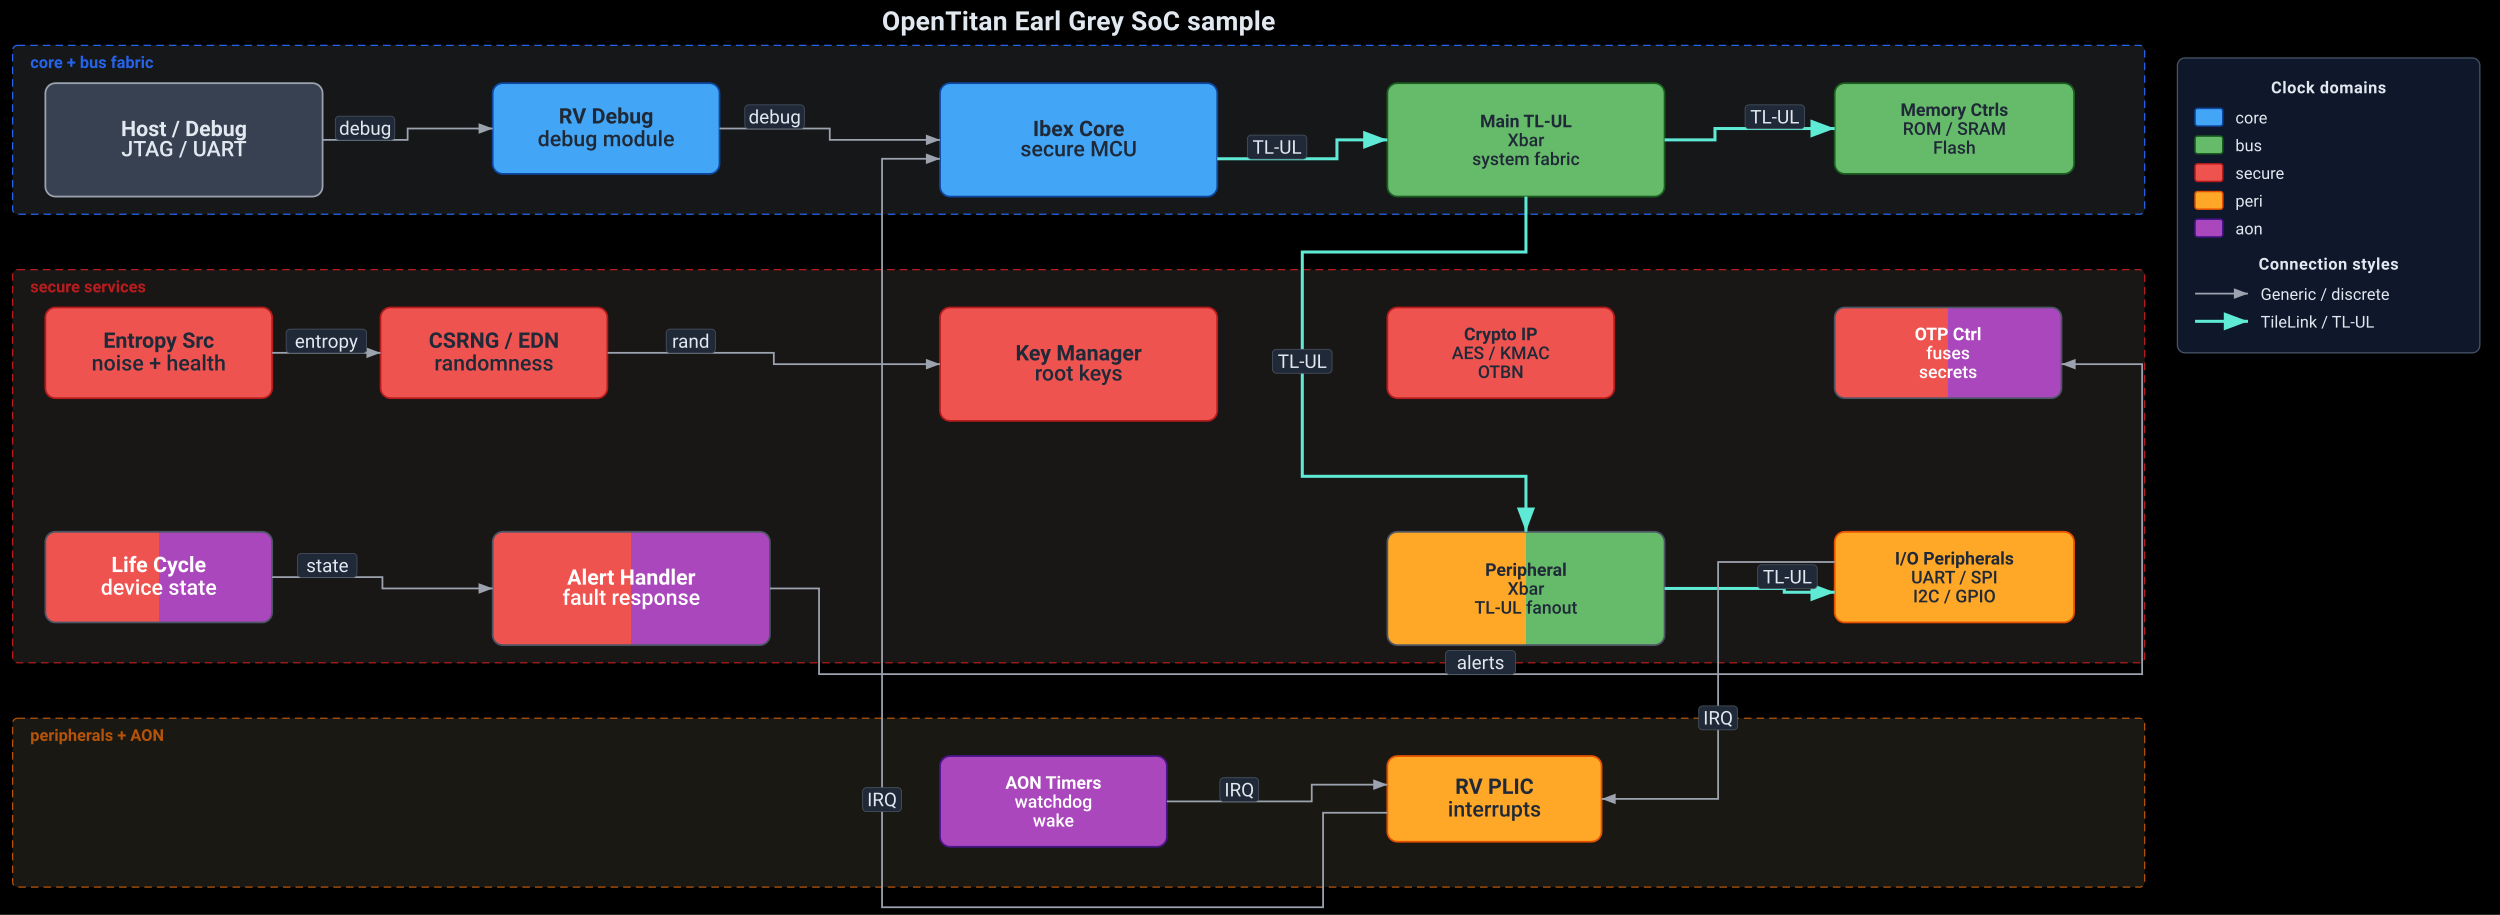
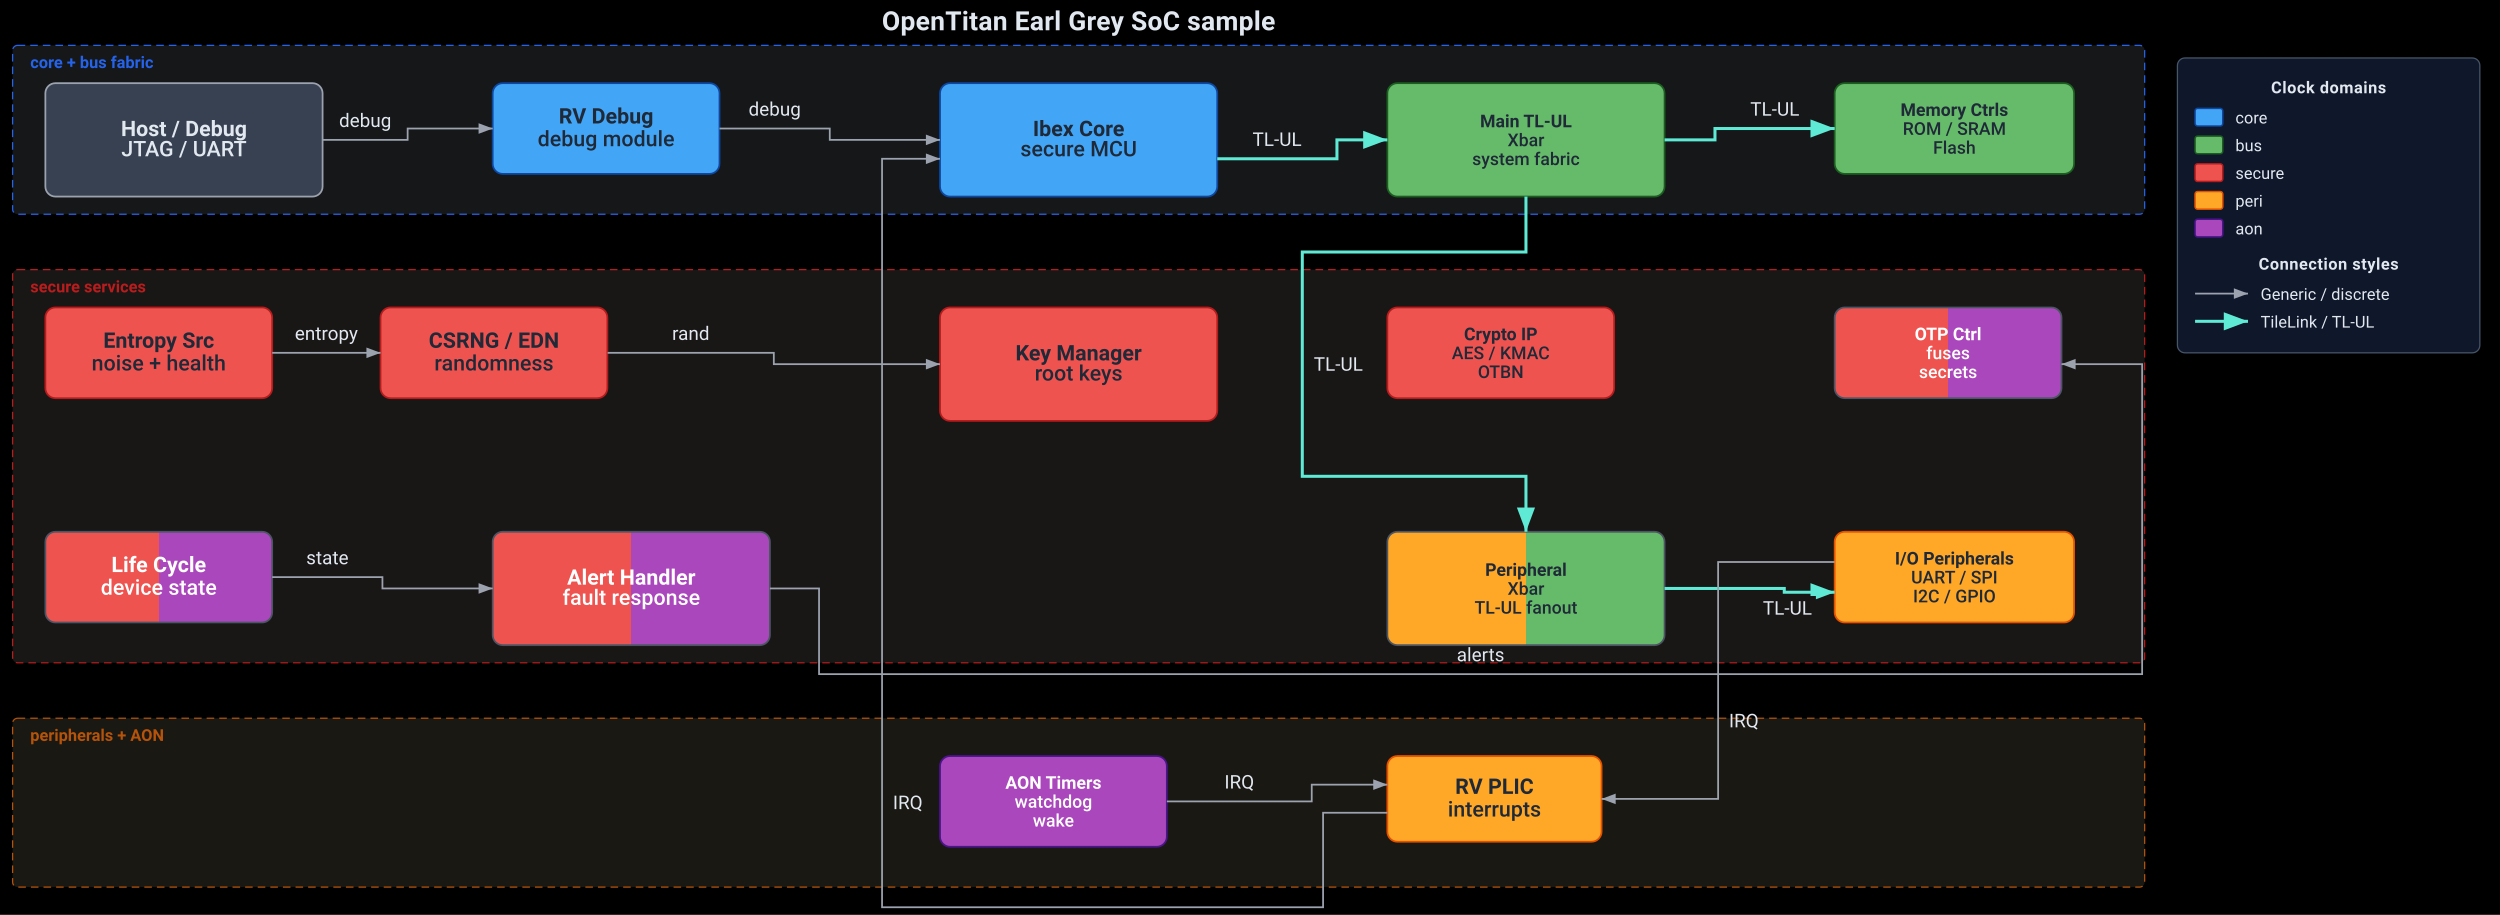
<svg xmlns="http://www.w3.org/2000/svg" width="1984" height="726" viewBox="0 0 1984 726" font-family="ui-sans-serif, system-ui, -apple-system, 'Segoe UI', Roboto, 'Helvetica Neue', Arial, sans-serif" style="background:#000000">
  <defs>
    <marker id="ah-solid" markerWidth="9" markerHeight="9" refX="8" refY="3" orient="auto">
      <path d="M0,0 L0,6 L8,3 z" fill="#e2e8f0" />
    </marker>
    <marker id="ah-thin" markerWidth="9" markerHeight="9" refX="8" refY="3" orient="auto">
      <path d="M0,0 L0,6 L8,3 z" fill="#9ca3af" />
    </marker>
    <marker id="ah-stream" markerWidth="9" markerHeight="9" refX="8" refY="3" orient="auto">
      <path d="M0,0 L0,6 L8,3 z" fill="#d9f99d" />
    </marker>
    <marker id="ah-axil" markerWidth="9" markerHeight="9" refX="8" refY="3" orient="auto">
      <path d="M0,0 L0,6 L8,3 z" fill="#93c5fd" />
    </marker>
    <marker id="ah-tilelink" markerWidth="9" markerHeight="9" refX="8" refY="3" orient="auto">
      <path d="M0,0 L0,6 L8,3 z" fill="#5eead4" />
    </marker>
    <marker id="ah-cdc" markerWidth="9" markerHeight="9" refX="8" refY="3" orient="auto">
      <path d="M0,0 L0,6 L8,3 z" fill="#d8b4fe" />
    </marker>
    <marker id="ah-open" markerWidth="9" markerHeight="9" refX="8" refY="3" orient="auto">
      <path d="M0.5,0.5 L0.5,5.5 L8,3 z" fill="#000000" stroke="#e2e8f0" stroke-width="1" />
    </marker>
    <linearGradient id="grad-otp_ctrl" x1="0%" y1="0%" x2="100%" y2="0%">
      <stop offset="50%" stop-color="#EF5350" />
      <stop offset="50%" stop-color="#AB47BC" />
    </linearGradient>
    <linearGradient id="grad-lc_ctrl" x1="0%" y1="0%" x2="100%" y2="0%">
      <stop offset="50%" stop-color="#EF5350" />
      <stop offset="50%" stop-color="#AB47BC" />
    </linearGradient>
    <linearGradient id="grad-alert_handler" x1="0%" y1="0%" x2="100%" y2="0%">
      <stop offset="50%" stop-color="#EF5350" />
      <stop offset="50%" stop-color="#AB47BC" />
    </linearGradient>
    <linearGradient id="grad-xbar_peri" x1="0%" y1="0%" x2="100%" y2="0%">
      <stop offset="50%" stop-color="#FFA726" />
      <stop offset="50%" stop-color="#66BB6A" />
    </linearGradient>
  </defs>
  <rect width="1984" height="726" fill="#000000" id="_canvas_bg" />
  <text x="856.0" y="24" text-anchor="middle" font-size="21" font-weight="600" fill="#e2e8f0" letter-spacing="0.2">OpenTitan Earl Grey SoC sample</text>
  <rect id="band_core_bus" x="10" y="36" width="1692" height="134" fill="#DBEAFE" fill-opacity="0.1" stroke="#2563EB" stroke-width="1" stroke-dasharray="6,4" rx="4" />
  <text x="24" y="54" font-size="13" font-weight="700" fill="#2563EB">core + bus fabric</text>
  <rect id="band_secure_services" x="10" y="214" width="1692" height="312" fill="#FEE2E2" fill-opacity="0.1" stroke="#B91C1C" stroke-width="1" stroke-dasharray="6,4" rx="4" />
  <text x="24" y="232" font-size="13" font-weight="700" fill="#B91C1C">secure services</text>
  <rect id="band_peripheral_aon" x="10" y="570" width="1692" height="134" fill="#FEF3C7" fill-opacity="0.1" stroke="#B45309" stroke-width="1" stroke-dasharray="6,4" rx="4" />
  <text x="24" y="588" font-size="13" font-weight="700" fill="#B45309">peripherals + AON</text>
  <rect id="host" x="36" y="66" width="220" height="90" fill="#374151" stroke="#9ca3af" stroke-width="1.4" rx="8" />
  <text x="146" y="108" text-anchor="middle" font-size="17" font-weight="600" fill="#e2e8f0">Host / Debug</text>
  <text x="146" y="124" text-anchor="middle" font-size="17" font-weight="500" fill="#e2e8f0">JTAG / UART</text>
  <rect id="rv_dm" x="391" y="66" width="180" height="72" fill="#42A5F5" stroke="#0D47A1" stroke-width="1.4" rx="8" />
  <text x="481" y="98" text-anchor="middle" font-size="17" font-weight="600" fill="#1f2937">RV Debug</text>
  <text x="481" y="116" text-anchor="middle" font-size="17" font-weight="500" fill="#1f2937">debug module</text>
  <rect id="ibex" x="746" y="66" width="220" height="90" fill="#42A5F5" stroke="#0D47A1" stroke-width="1.4" rx="8" />
  <text x="856" y="108" text-anchor="middle" font-size="17" font-weight="600" fill="#1f2937">Ibex Core</text>
  <text x="856" y="124" text-anchor="middle" font-size="17" font-weight="500" fill="#1f2937">secure MCU</text>
  <rect id="xbar_main" x="1101" y="66" width="220" height="90" fill="#66BB6A" stroke="#1B5E20" stroke-width="1.4" rx="8" />
  <text x="1211" y="101" text-anchor="middle" font-size="14" font-weight="600" fill="#1f2937">Main TL-UL</text>
  <text x="1211" y="116" text-anchor="middle" font-size="14" font-weight="500" fill="#1f2937">Xbar</text>
  <text x="1211" y="131" text-anchor="middle" font-size="14" font-weight="500" fill="#1f2937">system fabric</text>
  <rect id="mem_ctrls" x="1456" y="66" width="190" height="72" fill="#66BB6A" stroke="#1B5E20" stroke-width="1.4" rx="8" />
  <text x="1551" y="92" text-anchor="middle" font-size="14" font-weight="600" fill="#1f2937">Memory Ctrls</text>
  <text x="1551" y="107" text-anchor="middle" font-size="14" font-weight="500" fill="#1f2937">ROM / SRAM</text>
  <text x="1551" y="122" text-anchor="middle" font-size="14" font-weight="500" fill="#1f2937">Flash</text>
  <rect id="entropy" x="36" y="244" width="180" height="72" fill="#EF5350" stroke="#B71C1C" stroke-width="1.4" rx="8" />
  <text x="126" y="276" text-anchor="middle" font-size="17" font-weight="600" fill="#1f2937">Entropy Src</text>
  <text x="126" y="294" text-anchor="middle" font-size="17" font-weight="500" fill="#1f2937">noise + health</text>
  <rect id="csrng_edn" x="302" y="244" width="180" height="72" fill="#EF5350" stroke="#B71C1C" stroke-width="1.4" rx="8" />
  <text x="392" y="276" text-anchor="middle" font-size="17" font-weight="600" fill="#1f2937">CSRNG / EDN</text>
  <text x="392" y="294" text-anchor="middle" font-size="17" font-weight="500" fill="#1f2937">randomness</text>
  <rect id="keymgr" x="746" y="244" width="220" height="90" fill="#EF5350" stroke="#B71C1C" stroke-width="1.4" rx="8" />
  <text x="856" y="286" text-anchor="middle" font-size="17" font-weight="600" fill="#1f2937">Key Manager</text>
  <text x="856" y="302" text-anchor="middle" font-size="17" font-weight="500" fill="#1f2937">root keys</text>
  <rect id="crypto" x="1101" y="244" width="180" height="72" fill="#EF5350" stroke="#B71C1C" stroke-width="1.4" rx="8" />
  <text x="1191" y="270" text-anchor="middle" font-size="14" font-weight="600" fill="#1f2937">Crypto IP</text>
  <text x="1191" y="285" text-anchor="middle" font-size="14" font-weight="500" fill="#1f2937">AES / KMAC</text>
  <text x="1191" y="300" text-anchor="middle" font-size="14" font-weight="500" fill="#1f2937">OTBN</text>
  <rect id="otp_ctrl" x="1456" y="244" width="180" height="72" fill="url(#grad-otp_ctrl)" stroke="#4b5563" stroke-width="1.4" rx="8" />
  <text x="1546" y="270" text-anchor="middle" font-size="14" font-weight="600" fill="#ffffff">OTP Ctrl</text>
  <text x="1546" y="285" text-anchor="middle" font-size="14" font-weight="500" fill="#ffffff">fuses</text>
  <text x="1546" y="300" text-anchor="middle" font-size="14" font-weight="500" fill="#ffffff">secrets</text>
  <rect id="lc_ctrl" x="36" y="422" width="180" height="72" fill="url(#grad-lc_ctrl)" stroke="#4b5563" stroke-width="1.4" rx="8" />
  <text x="126" y="454" text-anchor="middle" font-size="17" font-weight="600" fill="#ffffff">Life Cycle</text>
  <text x="126" y="472" text-anchor="middle" font-size="17" font-weight="500" fill="#ffffff">device state</text>
  <rect id="alert_handler" x="391" y="422" width="220" height="90" fill="url(#grad-alert_handler)" stroke="#4b5563" stroke-width="1.4" rx="8" />
  <text x="501" y="464" text-anchor="middle" font-size="17" font-weight="600" fill="#ffffff">Alert Handler</text>
  <text x="501" y="480" text-anchor="middle" font-size="17" font-weight="500" fill="#ffffff">fault response</text>
  <rect id="xbar_peri" x="1101" y="422" width="220" height="90" fill="url(#grad-xbar_peri)" stroke="#4b5563" stroke-width="1.4" rx="8" />
  <text x="1211" y="457" text-anchor="middle" font-size="14" font-weight="600" fill="#1f2937">Peripheral</text>
  <text x="1211" y="472" text-anchor="middle" font-size="14" font-weight="500" fill="#1f2937">Xbar</text>
  <text x="1211" y="487" text-anchor="middle" font-size="14" font-weight="500" fill="#1f2937">TL-UL fanout</text>
  <rect id="peripherals" x="1456" y="422" width="190" height="72" fill="#FFA726" stroke="#E65100" stroke-width="1.4" rx="8" />
  <text x="1551" y="448" text-anchor="middle" font-size="14" font-weight="600" fill="#1f2937">I/O Peripherals</text>
  <text x="1551" y="463" text-anchor="middle" font-size="14" font-weight="500" fill="#1f2937">UART / SPI</text>
  <text x="1551" y="478" text-anchor="middle" font-size="14" font-weight="500" fill="#1f2937">I2C / GPIO</text>
  <rect id="aon_timer" x="746" y="600" width="180" height="72" fill="#AB47BC" stroke="#4A148C" stroke-width="1.4" rx="8" />
  <text x="836" y="626" text-anchor="middle" font-size="14" font-weight="600" fill="#ffffff">AON Timers</text>
  <text x="836" y="641" text-anchor="middle" font-size="14" font-weight="500" fill="#ffffff">watchdog</text>
  <text x="836" y="656" text-anchor="middle" font-size="14" font-weight="500" fill="#ffffff">wake</text>
  <rect id="rv_plic" x="1101" y="600" width="170" height="68" fill="#FFA726" stroke="#E65100" stroke-width="1.4" rx="8" />
  <text x="1186" y="630" text-anchor="middle" font-size="17" font-weight="600" fill="#1f2937">RV PLIC</text>
  <text x="1186" y="648" text-anchor="middle" font-size="17" font-weight="500" fill="#1f2937">interrupts</text>
-   <path id="edge_host_to_rv_dm" d="M 256.0,111.0 L 323.5,111.0 L 323.5,102.0 L 391.0,102.0" stroke="#9ca3af" stroke-width="1.4" fill="none" marker-end="url(#ah-thin)" />
-   <rect x="266.1" y="92.2" width="47.2" height="19.0" fill="#1f2937" stroke="#4b5563" stroke-width="0.6" rx="3" />
-   <text x="289.8" y="107.0" text-anchor="middle" font-size="15" fill="#e2e8f0">debug</text>
-   <path id="edge_rv_dm_to_ibex" d="M 571.0,102.0 L 658.5,102.0 L 658.5,111.0 L 746.0,111.0" stroke="#9ca3af" stroke-width="1.4" fill="none" marker-end="url(#ah-thin)" />
-   <rect x="591.1" y="83.2" width="47.2" height="19.0" fill="#1f2937" stroke="#4b5563" stroke-width="0.6" rx="3" />
-   <text x="614.8" y="98.0" text-anchor="middle" font-size="15" fill="#e2e8f0">debug</text>
-   <path id="edge_ibex_to_xbar_main" d="M 966.0,126.0 L 1061.0,126.0 L 1061.0,111.0 L 1101.0,111.0" stroke="#5eead4" stroke-width="2.4" fill="none" marker-end="url(#ah-tilelink)" />
-   <rect x="989.9" y="107.2" width="47.2" height="19.0" fill="#1f2937" stroke="#4b5563" stroke-width="0.6" rx="3" />
-   <text x="1013.5" y="122.0" text-anchor="middle" font-size="15" fill="#e2e8f0">TL-UL</text>
-   <path id="edge_xbar_main_to_mem_ctrls" d="M 1321.0,111.0 L 1361.0,111.0 L 1361.0,102.0 L 1456.0,102.0" stroke="#5eead4" stroke-width="2.4" fill="none" marker-end="url(#ah-tilelink)" />
-   <rect x="1384.9" y="83.2" width="47.2" height="19.0" fill="#1f2937" stroke="#4b5563" stroke-width="0.6" rx="3" />
-   <text x="1408.5" y="98.0" text-anchor="middle" font-size="15" fill="#e2e8f0">TL-UL</text>
-   <path id="edge_xbar_main_to_xbar_peri" d="M 1211.0,156.0 L 1211.0,200.0 L 1033.5,200.0 L 1033.5,378.0 L 1211.0,378.0 L 1211.0,422.0" stroke="#5eead4" stroke-width="2.4" fill="none" marker-end="url(#ah-tilelink)" />
-   <rect x="1009.9" y="277.2" width="47.2" height="19.0" fill="#1f2937" stroke="#4b5563" stroke-width="0.6" rx="3" />
-   <text x="1033.5" y="292.0" text-anchor="middle" font-size="15" fill="#e2e8f0">TL-UL</text>
-   <path id="edge_entropy_to_csrng_edn" d="M 216.0,280.0 L 302.0,280.0" stroke="#9ca3af" stroke-width="1.4" fill="none" marker-end="url(#ah-thin)" />
-   <rect x="227.1" y="261.2" width="63.8" height="19.0" fill="#1f2937" stroke="#4b5563" stroke-width="0.6" rx="3" />
-   <text x="259.0" y="276.0" text-anchor="middle" font-size="15" fill="#e2e8f0">entropy</text>
-   <path id="edge_csrng_edn_to_keymgr" d="M 482.2,280.0 L 614.1,280.0 L 614.1,289.0 L 746.0,289.0" stroke="#9ca3af" stroke-width="1.4" fill="none" marker-end="url(#ah-thin)" />
-   <rect x="528.7" y="261.2" width="39.0" height="19.0" fill="#1f2937" stroke="#4b5563" stroke-width="0.6" rx="3" />
-   <text x="548.2" y="276.0" text-anchor="middle" font-size="15" fill="#e2e8f0">rand</text>
-   <path id="edge_lc_ctrl_to_alert_handler" d="M 216.0,458.0 L 303.5,458.0 L 303.5,467.0 L 391.0,467.0" stroke="#9ca3af" stroke-width="1.4" fill="none" marker-end="url(#ah-thin)" />
-   <rect x="236.1" y="439.2" width="47.2" height="19.0" fill="#1f2937" stroke="#4b5563" stroke-width="0.6" rx="3" />
-   <text x="259.8" y="454.0" text-anchor="middle" font-size="15" fill="#e2e8f0">state</text>
-   <path id="edge_alert_handler_to_otp_ctrl" d="M 611.0,467.0 L 650.0,467.0 L 650.0,535.0 L 1700.0,535.0 L 1700.0,289.0 L 1636.0,289.0" stroke="#9ca3af" stroke-width="1.4" fill="none" marker-end="url(#ah-thin)" />
-   <rect x="1147.2" y="516.2" width="55.5" height="19.0" fill="#1f2937" stroke="#4b5563" stroke-width="0.6" rx="3" />
-   <text x="1175.0" y="531.0" text-anchor="middle" font-size="15" fill="#e2e8f0">alerts</text>
-   <path id="edge_xbar_peri_to_peripherals" d="M 1321.0,467.0 L 1416.0,467.0 L 1416.0,470.0 L 1456.0,470.0" stroke="#5eead4" stroke-width="2.4" fill="none" marker-end="url(#ah-tilelink)" />
-   <rect x="1394.9" y="448.2" width="47.2" height="19.0" fill="#1f2937" stroke="#4b5563" stroke-width="0.6" rx="3" />
-   <text x="1418.5" y="463.0" text-anchor="middle" font-size="15" fill="#e2e8f0">TL-UL</text>
-   <path id="edge_peripherals_to_rv_plic" d="M 1456.0,446.0 L 1363.5,446.0 L 1363.5,634.0 L 1271.0,634.0" stroke="#9ca3af" stroke-width="1.4" fill="none" marker-end="url(#ah-thin)" />
-   <rect x="1348.1" y="560.2" width="30.8" height="19.0" fill="#1f2937" stroke="#4b5563" stroke-width="0.6" rx="3" />
-   <text x="1363.5" y="575.0" text-anchor="middle" font-size="15" fill="#e2e8f0">IRQ</text>
-   <path id="edge_aon_timer_to_rv_plic" d="M 926.0,636.0 L 1041.0,636.0 L 1041.0,622.7 L 1101.0,622.7" stroke="#9ca3af" stroke-width="1.4" fill="none" marker-end="url(#ah-thin)" />
-   <rect x="968.1" y="617.2" width="30.8" height="19.0" fill="#1f2937" stroke="#4b5563" stroke-width="0.6" rx="3" />
-   <text x="983.5" y="632.0" text-anchor="middle" font-size="15" fill="#e2e8f0">IRQ</text>
-   <path id="edge_rv_plic_to_ibex" d="M 1101.0,645.0 L 1050.0,645.0 L 1050.0,720.0 L 700.0,720.0 L 700.0,126.0 L 746.0,126.0" stroke="#9ca3af" stroke-width="1.4" fill="none" marker-end="url(#ah-thin)" />
-   <rect x="684.6" y="625.1" width="30.8" height="19.0" fill="#1f2937" stroke="#4b5563" stroke-width="0.6" rx="3" />
-   <text x="700.0" y="639.8" text-anchor="middle" font-size="15" fill="#e2e8f0">IRQ</text>
+   <mask id="edge-label-clearance" maskUnits="userSpaceOnUse">
+     <rect width="1984" height="726" fill="#ffffff" />
+     <rect x="267.1" y="86.0" width="45.2" height="19.0" fill="#000000" />
+     <rect x="592.1" y="77.0" width="45.2" height="19.0" fill="#000000" />
+     <rect x="990.9" y="101.0" width="45.2" height="19.0" fill="#000000" />
+     <rect x="1385.9" y="77.0" width="45.2" height="19.0" fill="#000000" />
+     <rect x="1039.5" y="279.5" width="45.2" height="19.0" fill="#000000" />
+     <rect x="228.1" y="255.0" width="61.8" height="19.0" fill="#000000" />
+     <rect x="529.7" y="255.0" width="37.0" height="19.0" fill="#000000" />
+     <rect x="237.1" y="433.0" width="45.2" height="19.0" fill="#000000" />
+     <rect x="1148.2" y="510.0" width="53.5" height="19.0" fill="#000000" />
+     <rect x="1395.9" y="473.0" width="45.2" height="19.0" fill="#000000" />
+     <rect x="1369.5" y="562.5" width="28.8" height="19.0" fill="#000000" />
+     <rect x="969.1" y="611.0" width="28.8" height="19.0" fill="#000000" />
+     <rect x="706.0" y="627.3" width="28.8" height="19.0" fill="#000000" />
+   </mask>
+   <path id="edge_host_to_rv_dm" d="M 256.0,111.0 L 323.5,111.0 L 323.5,102.0 L 391.0,102.0" stroke="#9ca3af" stroke-width="1.4" fill="none" marker-end="url(#ah-thin)" mask="url(#edge-label-clearance)" />
+   <path id="edge_rv_dm_to_ibex" d="M 571.0,102.0 L 658.5,102.0 L 658.5,111.0 L 746.0,111.0" stroke="#9ca3af" stroke-width="1.4" fill="none" marker-end="url(#ah-thin)" mask="url(#edge-label-clearance)" />
+   <path id="edge_ibex_to_xbar_main" d="M 966.0,126.0 L 1061.0,126.0 L 1061.0,111.0 L 1101.0,111.0" stroke="#5eead4" stroke-width="2.4" fill="none" marker-end="url(#ah-tilelink)" mask="url(#edge-label-clearance)" />
+   <path id="edge_xbar_main_to_mem_ctrls" d="M 1321.0,111.0 L 1361.0,111.0 L 1361.0,102.0 L 1456.0,102.0" stroke="#5eead4" stroke-width="2.4" fill="none" marker-end="url(#ah-tilelink)" mask="url(#edge-label-clearance)" />
+   <path id="edge_xbar_main_to_xbar_peri" d="M 1211.0,156.0 L 1211.0,200.0 L 1033.5,200.0 L 1033.5,378.0 L 1211.0,378.0 L 1211.0,422.0" stroke="#5eead4" stroke-width="2.4" fill="none" marker-end="url(#ah-tilelink)" mask="url(#edge-label-clearance)" />
+   <path id="edge_entropy_to_csrng_edn" d="M 216.0,280.0 L 302.0,280.0" stroke="#9ca3af" stroke-width="1.4" fill="none" marker-end="url(#ah-thin)" mask="url(#edge-label-clearance)" />
+   <path id="edge_csrng_edn_to_keymgr" d="M 482.2,280.0 L 614.1,280.0 L 614.1,289.0 L 746.0,289.0" stroke="#9ca3af" stroke-width="1.4" fill="none" marker-end="url(#ah-thin)" mask="url(#edge-label-clearance)" />
+   <path id="edge_lc_ctrl_to_alert_handler" d="M 216.0,458.0 L 303.5,458.0 L 303.5,467.0 L 391.0,467.0" stroke="#9ca3af" stroke-width="1.4" fill="none" marker-end="url(#ah-thin)" mask="url(#edge-label-clearance)" />
+   <path id="edge_alert_handler_to_otp_ctrl" d="M 611.0,467.0 L 650.0,467.0 L 650.0,535.0 L 1700.0,535.0 L 1700.0,289.0 L 1636.0,289.0" stroke="#9ca3af" stroke-width="1.4" fill="none" marker-end="url(#ah-thin)" mask="url(#edge-label-clearance)" />
+   <path id="edge_xbar_peri_to_peripherals" d="M 1321.0,467.0 L 1416.0,467.0 L 1416.0,470.0 L 1456.0,470.0" stroke="#5eead4" stroke-width="2.4" fill="none" marker-end="url(#ah-tilelink)" mask="url(#edge-label-clearance)" />
+   <path id="edge_peripherals_to_rv_plic" d="M 1456.0,446.0 L 1363.5,446.0 L 1363.5,634.0 L 1271.0,634.0" stroke="#9ca3af" stroke-width="1.4" fill="none" marker-end="url(#ah-thin)" mask="url(#edge-label-clearance)" />
+   <path id="edge_aon_timer_to_rv_plic" d="M 926.0,636.0 L 1041.0,636.0 L 1041.0,622.7 L 1101.0,622.7" stroke="#9ca3af" stroke-width="1.4" fill="none" marker-end="url(#ah-thin)" mask="url(#edge-label-clearance)" />
+   <path id="edge_rv_plic_to_ibex" d="M 1101.0,645.0 L 1050.0,645.0 L 1050.0,720.0 L 700.0,720.0 L 700.0,126.0 L 746.0,126.0" stroke="#9ca3af" stroke-width="1.4" fill="none" marker-end="url(#ah-thin)" mask="url(#edge-label-clearance)" />
+   <text x="289.8" y="100.8" text-anchor="middle" font-size="15" fill="#e2e8f0">debug</text>
+   <text x="614.8" y="91.8" text-anchor="middle" font-size="15" fill="#e2e8f0">debug</text>
+   <text x="1013.5" y="115.8" text-anchor="middle" font-size="15" fill="#e2e8f0">TL-UL</text>
+   <text x="1408.5" y="91.8" text-anchor="middle" font-size="15" fill="#e2e8f0">TL-UL</text>
+   <text x="1062.1" y="294.2" text-anchor="middle" font-size="15" fill="#e2e8f0">TL-UL</text>
+   <text x="259.0" y="269.8" text-anchor="middle" font-size="15" fill="#e2e8f0">entropy</text>
+   <text x="548.2" y="269.8" text-anchor="middle" font-size="15" fill="#e2e8f0">rand</text>
+   <text x="259.8" y="447.8" text-anchor="middle" font-size="15" fill="#e2e8f0">state</text>
+   <text x="1175.0" y="524.8" text-anchor="middle" font-size="15" fill="#e2e8f0">alerts</text>
+   <text x="1418.5" y="487.8" text-anchor="middle" font-size="15" fill="#e2e8f0">TL-UL</text>
+   <text x="1383.9" y="577.2" text-anchor="middle" font-size="15" fill="#e2e8f0">IRQ</text>
+   <text x="983.5" y="625.8" text-anchor="middle" font-size="15" fill="#e2e8f0">IRQ</text>
+   <text x="720.4" y="642.1" text-anchor="middle" font-size="15" fill="#e2e8f0">IRQ</text>
  <rect id="legend_card" x="1728" y="46" width="240" height="234" fill="#0f172a" stroke="#475569" stroke-width="1" rx="6" />
  <text x="1848" y="74" text-anchor="middle" font-size="13" font-weight="700" fill="#e2e8f0" letter-spacing="0.4">Clock domains</text>
  <rect x="1742" y="86" width="22" height="14" fill="#42A5F5" stroke="#0D47A1" stroke-width="1.2" rx="2" />
  <text x="1774" y="98" font-size="13" fill="#e2e8f0">core</text>
  <rect x="1742" y="108" width="22" height="14" fill="#66BB6A" stroke="#1B5E20" stroke-width="1.2" rx="2" />
  <text x="1774" y="120" font-size="13" fill="#e2e8f0">bus</text>
  <rect x="1742" y="130" width="22" height="14" fill="#EF5350" stroke="#B71C1C" stroke-width="1.2" rx="2" />
  <text x="1774" y="142" font-size="13" fill="#e2e8f0">secure</text>
  <rect x="1742" y="152" width="22" height="14" fill="#FFA726" stroke="#E65100" stroke-width="1.2" rx="2" />
  <text x="1774" y="164" font-size="13" fill="#e2e8f0">peri</text>
  <rect x="1742" y="174" width="22" height="14" fill="#AB47BC" stroke="#4A148C" stroke-width="1.2" rx="2" />
  <text x="1774" y="186" font-size="13" fill="#e2e8f0">aon</text>
  <text x="1848" y="214" text-anchor="middle" font-size="13" font-weight="700" fill="#e2e8f0" letter-spacing="0.4">Connection styles</text>
  <path id="legend-arrow-generic" d="M 1742,233.0 L 1784,233.0" stroke="#9ca3af" stroke-width="1.4" fill="none" marker-end="url(#ah-thin)" />
  <text x="1794" y="238" font-size="13" fill="#e2e8f0">Generic / discrete</text>
  <path id="legend-arrow-tilelink" d="M 1742,255.0 L 1784,255.0" stroke="#5eead4" stroke-width="2.4" fill="none" marker-end="url(#ah-tilelink)" />
  <text x="1794" y="260" font-size="13" fill="#e2e8f0">TileLink / TL-UL</text>
</svg>
